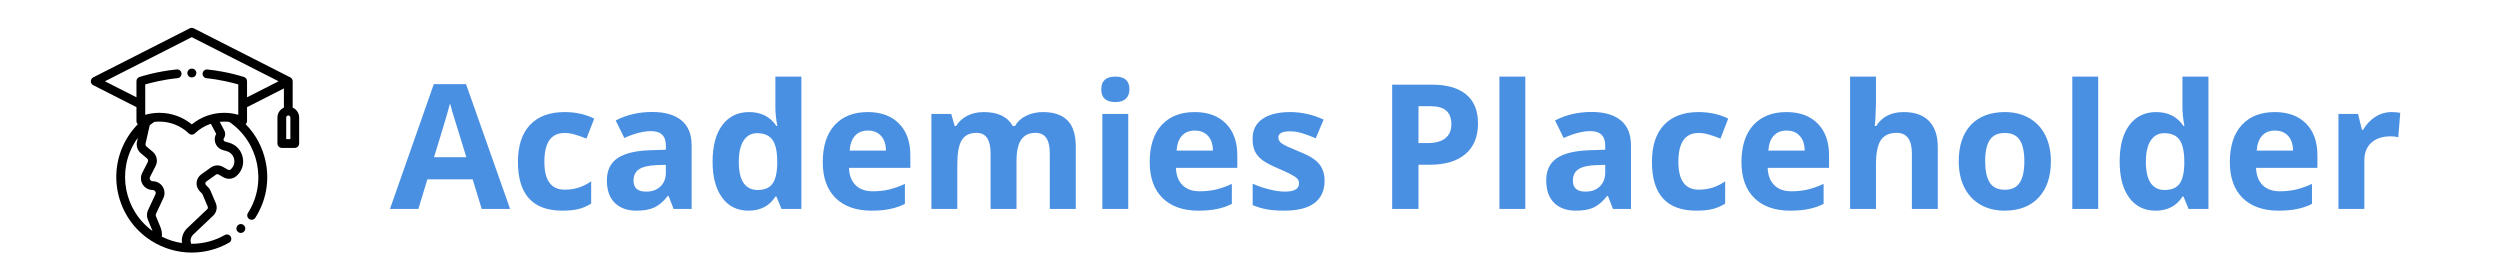
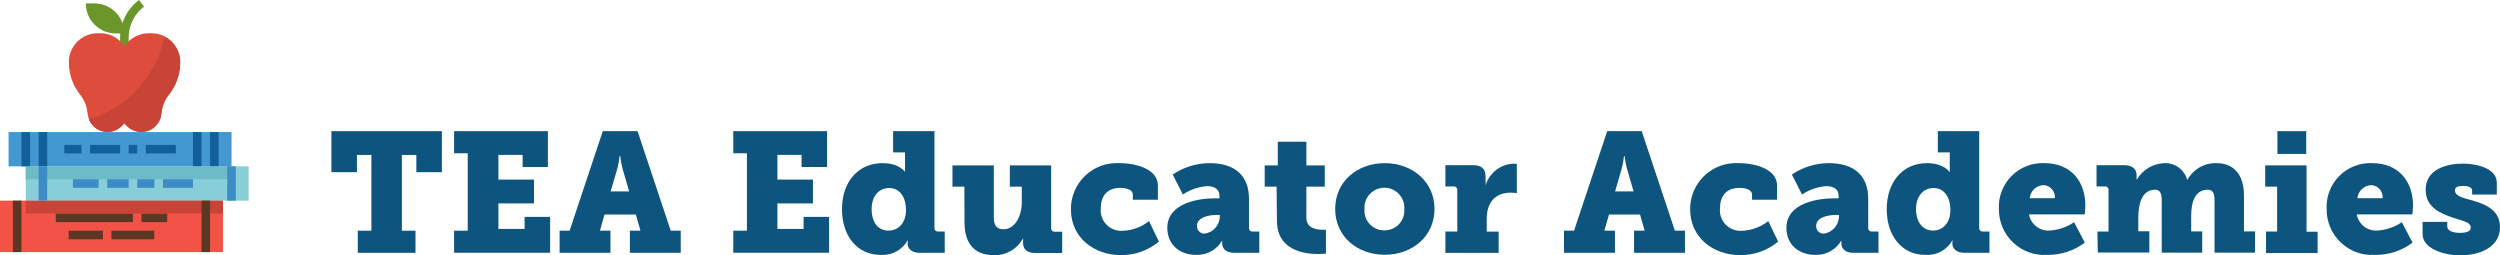
- <svg xmlns="http://www.w3.org/2000/svg" width="359px" height="40px" viewBox="0 0 359 40" version="1.1">
-   <g id="Artboard" stroke="none" stroke-width="1" fill="none" fill-rule="evenodd">
-     <text id="Academies-Placeholde" font-family="OpenSans-Bold, Open Sans" font-size="25" font-weight="bold" fill="#4A90E2">
-       <tspan x="56" y="30">Academies Placeholder</tspan>
-     </text>
-     <g id="flaticon1541254428-svg" transform="translate(13, 4)" fill="#000000">
-       <path d="M29.029,11.453 L29.029,7.732 C29.029,7.72 29.028,7.708 29.027,7.697 C29.028,7.688 29.029,7.68 29.029,7.671 C29.029,7.434 28.896,7.217 28.684,7.109 L14.821,0.068 C14.641,-0.023 14.429,-0.023 14.25,0.068 L0.386,7.11 C0.175,7.217 0.041,7.434 0.041,7.671 C0.041,7.909 0.175,8.126 0.386,8.233 L6.595,11.387 L6.595,13.381 C6.595,13.556 6.668,13.72 6.792,13.837 C6.275,14.366 5.812,14.948 5.407,15.581 C2.184,20.615 3.658,27.331 8.691,30.554 C10.474,31.695 12.502,32.269 14.535,32.269 C16.379,32.269 18.228,31.796 19.899,30.847 C20.201,30.675 20.307,30.29 20.135,29.988 C19.963,29.685 19.579,29.579 19.276,29.751 C17.799,30.59 16.165,31.008 14.535,31.008 C14.506,31.008 14.477,31.007 14.448,31.007 C14.31,30.622 14.32,30.087 14.762,29.668 L17.616,26.966 C18.099,26.509 18.249,25.791 17.989,25.179 L17.235,23.4 C17.155,23.21 17.04,23.039 16.894,22.893 L16.587,22.586 C16.49,22.489 16.484,22.376 16.488,22.318 C16.493,22.259 16.518,22.149 16.629,22.069 L18.015,21.075 C18.122,20.999 18.266,20.991 18.381,21.056 L19.112,21.468 C19.694,21.796 20.427,21.725 20.936,21.292 C21.732,20.614 22.074,19.6 21.851,18.579 C21.628,17.557 20.895,16.777 19.889,16.493 L19.343,16.338 C19.213,16.301 19.152,16.208 19.128,16.155 C19.107,16.113 19.081,16.033 19.103,15.938 C19.365,15.587 19.407,15.116 19.199,14.718 L18.559,13.495 C18.769,13.473 18.981,13.461 19.194,13.461 C19.438,13.461 19.68,13.476 19.919,13.504 C24.178,16.397 25.386,22.241 22.602,26.59 C22.414,26.883 22.5,27.273 22.793,27.461 C22.898,27.528 23.016,27.56 23.132,27.56 C23.34,27.56 23.543,27.458 23.664,27.27 C25.209,24.856 25.733,21.983 25.139,19.18 C24.705,17.132 23.711,15.292 22.275,13.834 C22.401,13.716 22.475,13.55 22.475,13.374 L22.475,11.387 L27.769,8.698 L27.769,11.453 C27.222,11.696 26.839,12.244 26.839,12.879 L26.839,16.608 C26.839,16.956 27.121,17.239 27.469,17.239 L29.328,17.239 C29.676,17.239 29.959,16.956 29.959,16.608 L29.959,12.879 C29.959,12.243 29.576,11.696 29.029,11.453 Z M8.228,27.528 L8.86,29.063 C8.875,29.099 8.888,29.135 8.901,29.171 C4.834,26.216 3.724,20.548 6.468,16.261 C6.575,16.094 6.686,15.933 6.802,15.774 L6.672,16.346 C6.532,16.966 6.748,17.605 7.236,18.014 L8.112,18.748 C8.267,18.877 8.311,19.094 8.219,19.274 L7.426,20.826 C7.156,21.355 7.179,21.972 7.489,22.479 C7.799,22.985 8.338,23.287 8.932,23.287 C9.145,23.287 9.257,23.427 9.295,23.487 C9.334,23.547 9.413,23.707 9.322,23.901 L8.261,26.166 C8.06,26.594 8.048,27.091 8.228,27.528 Z M18.999,17.551 L19.546,17.705 C20.096,17.861 20.498,18.288 20.62,18.847 C20.742,19.406 20.554,19.961 20.119,20.332 C20.011,20.425 19.855,20.44 19.731,20.37 L18.999,19.957 C18.459,19.653 17.784,19.69 17.281,20.051 L15.895,21.045 C15.512,21.319 15.271,21.746 15.232,22.215 C15.194,22.684 15.363,23.144 15.696,23.477 L16.002,23.784 C16.033,23.815 16.058,23.851 16.075,23.892 L16.829,25.671 C16.884,25.801 16.852,25.954 16.75,26.051 L13.896,28.753 C13.297,29.32 13.027,30.12 13.131,30.903 C12.136,30.755 11.159,30.449 10.238,29.986 C10.291,29.52 10.221,29.058 10.026,28.583 L9.393,27.048 C9.348,26.937 9.351,26.81 9.402,26.701 L10.463,24.436 C10.71,23.909 10.671,23.301 10.359,22.811 C10.047,22.32 9.513,22.027 8.931,22.027 C8.714,22.027 8.602,21.883 8.564,21.821 C8.526,21.759 8.449,21.594 8.548,21.4 L9.341,19.848 C9.702,19.141 9.529,18.291 8.921,17.781 L8.045,17.048 C7.92,16.944 7.865,16.781 7.901,16.624 L8.501,13.983 C8.707,13.816 8.921,13.657 9.142,13.507 C9.389,13.477 9.639,13.461 9.892,13.461 C11.469,13.461 12.966,14.064 14.107,15.158 C14.229,15.275 14.386,15.333 14.543,15.333 C14.7,15.333 14.857,15.275 14.979,15.158 C15.643,14.521 16.429,14.052 17.28,13.77 L18.047,15.236 C18.017,15.275 17.991,15.319 17.971,15.365 C17.784,15.789 17.79,16.273 17.987,16.692 C18.185,17.111 18.554,17.424 18.999,17.551 Z M22.475,9.973 L22.475,7.655 C22.475,7.384 22.302,7.143 22.044,7.057 C21.949,7.025 19.682,6.278 16.786,5.978 C16.44,5.942 16.13,6.194 16.094,6.54 C16.058,6.886 16.31,7.196 16.656,7.232 C18.694,7.443 20.438,7.897 21.215,8.122 L21.215,12.482 C20.562,12.295 19.885,12.201 19.195,12.201 C17.485,12.201 15.854,12.787 14.543,13.861 C13.232,12.787 11.601,12.201 9.892,12.201 C9.196,12.201 8.514,12.297 7.855,12.487 L7.855,8.122 C8.641,7.894 10.418,7.431 12.497,7.223 C12.844,7.189 13.096,6.88 13.062,6.534 C13.027,6.187 12.718,5.935 12.372,5.969 C9.435,6.263 7.123,7.025 7.026,7.057 C6.769,7.143 6.595,7.384 6.595,7.655 L6.595,9.973 L2.063,7.672 L14.535,1.337 L27.007,7.671 L22.475,9.973 Z M28.698,15.978 L28.099,15.978 L28.099,12.879 C28.099,12.717 28.236,12.58 28.399,12.58 C28.561,12.58 28.698,12.717 28.698,12.879 L28.698,15.978 L28.698,15.978 Z" id="Shape" fill-rule="nonzero" />
-       <path d="M22.047,28.372 C21.807,28.12 21.408,28.11 21.156,28.35 L21.143,28.363 C20.892,28.604 20.884,29.003 21.125,29.254 C21.249,29.383 21.414,29.448 21.579,29.448 C21.736,29.448 21.894,29.39 22.016,29.272 L22.026,29.263 C22.278,29.023 22.287,28.624 22.047,28.372 Z" id="Path" />
-       <path d="M14.563,5.857 L14.535,5.857 C14.187,5.857 13.905,6.139 13.905,6.487 C13.905,6.835 14.187,7.117 14.535,7.117 L14.563,7.117 C14.911,7.117 15.193,6.835 15.193,6.487 C15.193,6.139 14.911,5.857 14.563,5.857 Z" id="Path" />
-     </g>
-   </g>
+ <svg xmlns="http://www.w3.org/2000/svg" id="Layer_1" data-name="Layer 1" viewBox="0 0 382.01 38.95">
+   <defs>
+     <style>.cls-1{fill:#0d557f;}.cls-2{fill:#6b962a;}.cls-3{fill:#f25346;}.cls-4{fill:#87ced9;}.cls-5{fill:#de4c3c;}.cls-6{fill:#4398d1;}.cls-7{fill:#126099;}.cls-8{fill:#5c3724;}.cls-9{fill:#c74436;}.cls-10{fill:#6cbbc7;}.cls-11{fill:#3e8cc7;}</style>
+   </defs>
+   <path class="cls-1" d="M539.81,401.73h2.08V390.16h-2.21v2.63h-3.9v-6.27h16.88v6.27h-3.9v-2.63h-2.21v11.57h2.08v3.38h-8.82Z" transform="translate(-485.14 -366.48)" />
+   <path class="cls-1" d="M554.53,401.73h2.08V389.9h-2.08v-3.38h14.33V392H565v-1.85h-3.7v3.77h5.44v3.64h-5.44v3.9h4v-1.84h3.9v5.48H554.53Z" transform="translate(-485.14 -366.48)" />
+   <path class="cls-1" d="M570.65,401.73h1.53l5.07-15.21h5.31l5.07,15.21h1.53v3.38h-7.77v-3.38H583l-.7-2.47h-4.79l-.7,2.47h1.61v3.38h-7.77Zm10.63-6-1-3.43a10.92,10.92,0,0,1-.36-1.95h-.11a10.92,10.92,0,0,1-.36,1.95l-1,3.43Z" transform="translate(-485.14 -366.48)" />
+   <path class="cls-1" d="M597.19,401.73h2.08V389.9h-2.08v-3.38h14.33V392h-3.9v-1.85h-3.69v3.77h5.43v3.64h-5.43v3.9h4v-1.84h3.9v5.48H597.19Z" transform="translate(-485.14 -366.48)" />
+   <path class="cls-1" d="M620,391.41c2.57,0,3.43,1.33,3.43,1.33h0s0-.37,0-.86v-2.11h-1.82v-3.25h6.32v14.77a.52.52,0,0,0,.57.57h1v3.25h-3.87c-1.3,0-1.8-.75-1.8-1.4v-.08a1.44,1.44,0,0,1,.06-.41h-.06a4.4,4.4,0,0,1-4.13,2.21c-3.56,0-5.9-2.86-5.9-7S616.25,391.41,620,391.41Zm.93,10.3c1.35,0,2.65-1,2.65-3.17,0-1.77-.85-3.33-2.57-3.33-1.48,0-2.68,1.14-2.68,3.22S619.35,401.71,620.88,401.71Z" transform="translate(-485.14 -366.48)" />
+   <path class="cls-1" d="M632.5,395h-1.82v-3.25H637v8c0,1.24.5,1.76,1.48,1.76,1.77,0,2.79-2.05,2.79-4.08V395h-1.82v-3.25h6.31v9.57a.52.52,0,0,0,.58.57h1.11v3.25h-4.13c-1.22,0-1.85-.59-1.85-1.5v-.37a3.26,3.26,0,0,1,0-.39h0a4.85,4.85,0,0,1-4.55,2.58c-2.37,0-4.4-1.25-4.4-5Z" transform="translate(-485.14 -366.48)" />
+   <path class="cls-1" d="M656.16,391.41c2.68,0,5.91.94,5.91,3.41V397h-3.83v-.81c0-.65-.86-1-1.9-1-2.1,0-3,1.32-3,3.14a3.13,3.13,0,0,0,3.38,3.41,6.83,6.83,0,0,0,4-1.48l1.5,3.14a8.92,8.92,0,0,1-5.82,2.06c-4,0-7.62-2.6-7.62-7A7,7,0,0,1,656.16,391.41Z" transform="translate(-485.14 -366.48)" />
+   <path class="cls-1" d="M670.67,396.79h.81v-.39c0-1.09-.89-1.48-1.9-1.48a7.73,7.73,0,0,0-3.69,1.28l-1.56-3.05a10.06,10.06,0,0,1,5.66-1.74c3.9,0,6,1.95,6,5.46v4.42a.52.52,0,0,0,.58.57h1v3.25h-3.88c-1.3,0-1.79-.75-1.79-1.4v-.08a1.7,1.7,0,0,1,0-.41h0a4.44,4.44,0,0,1-4,2.21c-2.34,0-4.39-1.43-4.39-4.14C663.52,397.37,668.59,396.79,670.67,396.79Zm-1.43,5.39a2.71,2.71,0,0,0,2.29-2.55v-.31h-.42c-1.48,0-3.07.46-3.07,1.66A1.14,1.14,0,0,0,669.24,402.18Z" transform="translate(-485.14 -366.48)" />
+   <path class="cls-1" d="M680.21,395h-1.82v-3.25h2v-3.61h4.37v3.61h2.81V395h-2.81v4.74c0,1.61,1.53,1.84,2.39,1.84.37,0,.6,0,.6,0v3.64a9.53,9.53,0,0,1-1.22.07c-2.13,0-6.27-.57-6.27-5.07Z" transform="translate(-485.14 -366.48)" />
+   <path class="cls-1" d="M696.72,391.41c4.24,0,7.62,2.84,7.62,7s-3.38,7-7.59,7-7.59-2.79-7.59-7S692.54,391.41,696.72,391.41Zm0,10.27a3,3,0,0,0,3-3.22,3.05,3.05,0,1,0-6.08,0A3,3,0,0,0,696.75,401.68Z" transform="translate(-485.14 -366.48)" />
+   <path class="cls-1" d="M706,401.86h1.82v-6.31a.52.52,0,0,0-.57-.58H706v-3.25h4.24c1.22,0,1.9.5,1.9,1.72v.7a4,4,0,0,1,0,.68h0a4.64,4.64,0,0,1,4.26-3.33,3.16,3.16,0,0,1,.52.05V396a4.62,4.62,0,0,0-.91-.08c-2.49,0-3.69,1.59-3.69,4v1.95h1.82v3.25H706Z" transform="translate(-485.14 -366.48)" />
+   <path class="cls-1" d="M724.12,401.73h1.54l5.07-15.21H736l5.07,15.21h1.54v3.38h-7.78v-3.38h1.62l-.71-2.47H731l-.7,2.47h1.61v3.38h-7.78Zm10.64-6-1-3.43a11.65,11.65,0,0,1-.37-1.95h-.1a10.92,10.92,0,0,1-.36,1.95l-1,3.43Z" transform="translate(-485.14 -366.48)" />
+   <path class="cls-1" d="M750.78,391.41c2.67,0,5.9.94,5.9,3.41V397h-3.82v-.81c0-.65-.86-1-1.9-1-2.11,0-3,1.32-3,3.14a3.13,3.13,0,0,0,3.38,3.41,6.83,6.83,0,0,0,4-1.48l1.51,3.14a8.94,8.94,0,0,1-5.83,2.06c-4,0-7.62-2.6-7.62-7A7,7,0,0,1,750.78,391.41Z" transform="translate(-485.14 -366.48)" />
+   <path class="cls-1" d="M765.28,396.79h.81v-.39c0-1.09-.88-1.48-1.9-1.48a7.73,7.73,0,0,0-3.69,1.28l-1.56-3.05a10.11,10.11,0,0,1,5.67-1.74c3.9,0,6,1.95,6,5.46v4.42a.52.52,0,0,0,.57.57h1v3.25h-3.88c-1.3,0-1.79-.75-1.79-1.4v-.08a1.7,1.7,0,0,1,0-.41h0a4.42,4.42,0,0,1-4,2.21c-2.34,0-4.4-1.43-4.4-4.14C758.13,397.37,763.2,396.79,765.28,396.79Zm-1.43,5.39a2.7,2.7,0,0,0,2.29-2.55v-.31h-.41c-1.49,0-3.07.46-3.07,1.66A1.13,1.13,0,0,0,763.85,402.18Z" transform="translate(-485.14 -366.48)" />
+   <path class="cls-1" d="M779.58,391.41c2.58,0,3.44,1.33,3.44,1.33h.05s0-.37,0-.86v-2.11h-1.82v-3.25h6.32v14.77a.52.52,0,0,0,.57.57h1v3.25h-3.87c-1.3,0-1.8-.75-1.8-1.4v-.08a1.7,1.7,0,0,1,.05-.41h-.05a4.4,4.4,0,0,1-4.13,2.21c-3.56,0-5.9-2.86-5.9-7S775.89,391.41,779.58,391.41Zm.94,10.3c1.35,0,2.65-1,2.65-3.17,0-1.77-.86-3.33-2.57-3.33-1.48,0-2.68,1.14-2.68,3.22S779,401.71,780.52,401.71Z" transform="translate(-485.14 -366.48)" />
+   <path class="cls-1" d="M797.55,391.41c4,0,6.24,2.76,6.24,6.48,0,.44-.1,1.35-.1,1.35h-8.51a3,3,0,0,0,3.12,2.47,7.42,7.42,0,0,0,3.77-1.28l1.64,3.12a9.3,9.3,0,0,1-5.77,1.88,6.94,6.94,0,0,1-7.36-7A6.67,6.67,0,0,1,797.55,391.41Zm1.58,5.36a1.83,1.83,0,0,0-1.68-2,2.19,2.19,0,0,0-2.16,2Z" transform="translate(-485.14 -366.48)" />
+   <path class="cls-1" d="M805.63,401.86h1.7v-6.34a.51.51,0,0,0-.58-.55H805.5v-3.25h4.24c1.22,0,1.88.6,1.88,1.51v.44a2.58,2.58,0,0,1,0,.32h0a5.06,5.06,0,0,1,4.24-2.58,3.45,3.45,0,0,1,3.48,2.52h.06a4.87,4.87,0,0,1,4.42-2.52c2.28,0,4.21,1.33,4.21,5v5.43h1.69v3.25h-6.19v-7.93c0-1-.18-1.69-1-1.69-2,0-2.57,1.85-2.57,4.09v2.28h1.69v3.25h-6.19v-7.93c0-1-.18-1.69-1-1.69-2.06,0-2.58,2.19-2.58,4.35v2h1.69v3.25h-7.88Z" transform="translate(-485.14 -366.48)" />
+   <path class="cls-1" d="M831.4,401.86h1.69V395h-1.82v-3.25h6.32v10.14h1.69v3.25H831.4Zm1.74-15.34h4.4V390h-4.4Z" transform="translate(-485.14 -366.48)" />
+   <path class="cls-1" d="M847.62,391.41c4,0,6.24,2.76,6.24,6.48,0,.44-.1,1.35-.1,1.35h-8.5a3,3,0,0,0,3.12,2.47,7.46,7.46,0,0,0,3.77-1.28l1.64,3.12a9.31,9.31,0,0,1-5.78,1.88,6.94,6.94,0,0,1-7.35-7A6.67,6.67,0,0,1,847.62,391.41Zm1.59,5.36a1.83,1.83,0,0,0-1.69-2,2.21,2.21,0,0,0-2.16,2Z" transform="translate(-485.14 -366.48)" />
+   <path class="cls-1" d="M855.32,400.38h3.77v.68c0,.6.65,1,1.95,1,1.07,0,1.64-.26,1.64-.78,0-.83-.91-.94-2.63-1.51-1.95-.65-4.26-1.58-4.26-4.29,0-3.14,3.17-4,5.74-4,2.06,0,5.13.73,5.13,2.91v1.82h-3.77v-.59c0-.42-.39-.73-1.36-.73-.72,0-1.27.15-1.27.67,0,.81,1.07,1.12,2.34,1.46,2,.55,4.55,1.38,4.55,4.16,0,3-2.94,4.32-6.11,4.32-2.39,0-5.72-1-5.72-3.25Z" transform="translate(-485.14 -366.48)" />
+   <path class="cls-2" d="M504.8,373.55h-1.31v-1.31a7.2,7.2,0,0,1,2.88-5.76l.79,1a5.93,5.93,0,0,0-2.36,4.72v1.31Z" transform="translate(-485.14 -366.48)" />
+   <rect class="cls-3" y="30.66" width="34.07" height="7.86" />
+   <rect class="cls-4" x="3.93" y="25.42" width="34.07" height="5.24" />
+   <path class="cls-5" d="M506.72,386.66h0a3.11,3.11,0,0,1-2.17-.9l-.41-.42-.41.42a3.07,3.07,0,0,1-2.17.9h0a3.07,3.07,0,0,1-3-2.64l-.09-.56a5.1,5.1,0,0,0-1.07-2.49h0a7.94,7.94,0,0,1-1.74-5h0a4.4,4.4,0,0,1,4.41-4.41h.43a4.4,4.4,0,0,1,3.67,2h0a4.41,4.41,0,0,1,3.68-2h.43a4.41,4.41,0,0,1,4.41,4.41h0a8,8,0,0,1-1.74,5h0a5.12,5.12,0,0,0-1.08,2.49l-.08.56A3.08,3.08,0,0,1,506.72,386.66Z" transform="translate(-485.14 -366.48)" />
+   <path class="cls-2" d="M504.14,371.59h-1.31a4.59,4.59,0,0,1-4.58-4.59h1.31A4.58,4.58,0,0,1,504.14,371.59Z" transform="translate(-485.14 -366.48)" />
+   <rect class="cls-6" x="1.31" y="20.18" width="34.07" height="5.24" />
+   <rect class="cls-7" x="3.28" y="20.18" width="1.31" height="5.24" />
+   <rect class="cls-7" x="5.9" y="20.18" width="1.31" height="5.24" />
+   <rect class="cls-7" x="29.48" y="20.18" width="1.31" height="5.24" />
+   <rect class="cls-7" x="32.1" y="20.18" width="1.31" height="5.24" />
+   <rect class="cls-7" x="9.83" y="22.14" width="2.62" height="1.31" />
+   <rect class="cls-7" x="13.76" y="22.14" width="4.59" height="1.31" />
+   <rect class="cls-7" x="19.66" y="22.14" width="1.31" height="1.31" />
+   <rect class="cls-7" x="22.28" y="22.14" width="4.59" height="1.31" />
+   <rect class="cls-8" x="8.52" y="32.63" width="11.79" height="1.31" />
+   <rect class="cls-8" x="21.62" y="32.63" width="3.93" height="1.31" />
+   <rect class="cls-8" x="10.48" y="35.25" width="5.24" height="1.31" />
+   <rect class="cls-8" x="17.03" y="35.25" width="6.55" height="1.31" />
+   <rect class="cls-9" x="3.93" y="30.66" width="30.14" height="1.97" />
+   <rect class="cls-8" x="1.97" y="30.66" width="1.31" height="7.86" />
+   <rect class="cls-8" x="30.79" y="30.66" width="1.31" height="7.86" />
+   <rect class="cls-10" x="3.93" y="25.42" width="31.45" height="1.97" />
+   <rect class="cls-11" x="5.9" y="25.42" width="1.31" height="5.24" />
+   <rect class="cls-11" x="34.72" y="25.42" width="1.31" height="5.24" />
+   <rect class="cls-11" x="24.9" y="27.39" width="4.59" height="1.31" />
+   <rect class="cls-11" x="20.97" y="27.39" width="2.62" height="1.31" />
+   <rect class="cls-11" x="16.38" y="27.39" width="3.28" height="1.31" />
+   <rect class="cls-11" x="11.14" y="27.39" width="3.93" height="1.31" />
+   <path class="cls-9" d="M510.26,372.08a16.63,16.63,0,0,1-11.53,12.65,3.05,3.05,0,0,0,5,1l.41-.42.41.42a3.08,3.08,0,0,0,4.34,0,3,3,0,0,0,.87-1.74l.08-.56a5.12,5.12,0,0,1,1.08-2.49,8,8,0,0,0,1.74-5A4.41,4.41,0,0,0,510.26,372.08Z" transform="translate(-485.14 -366.48)" />
</svg>
